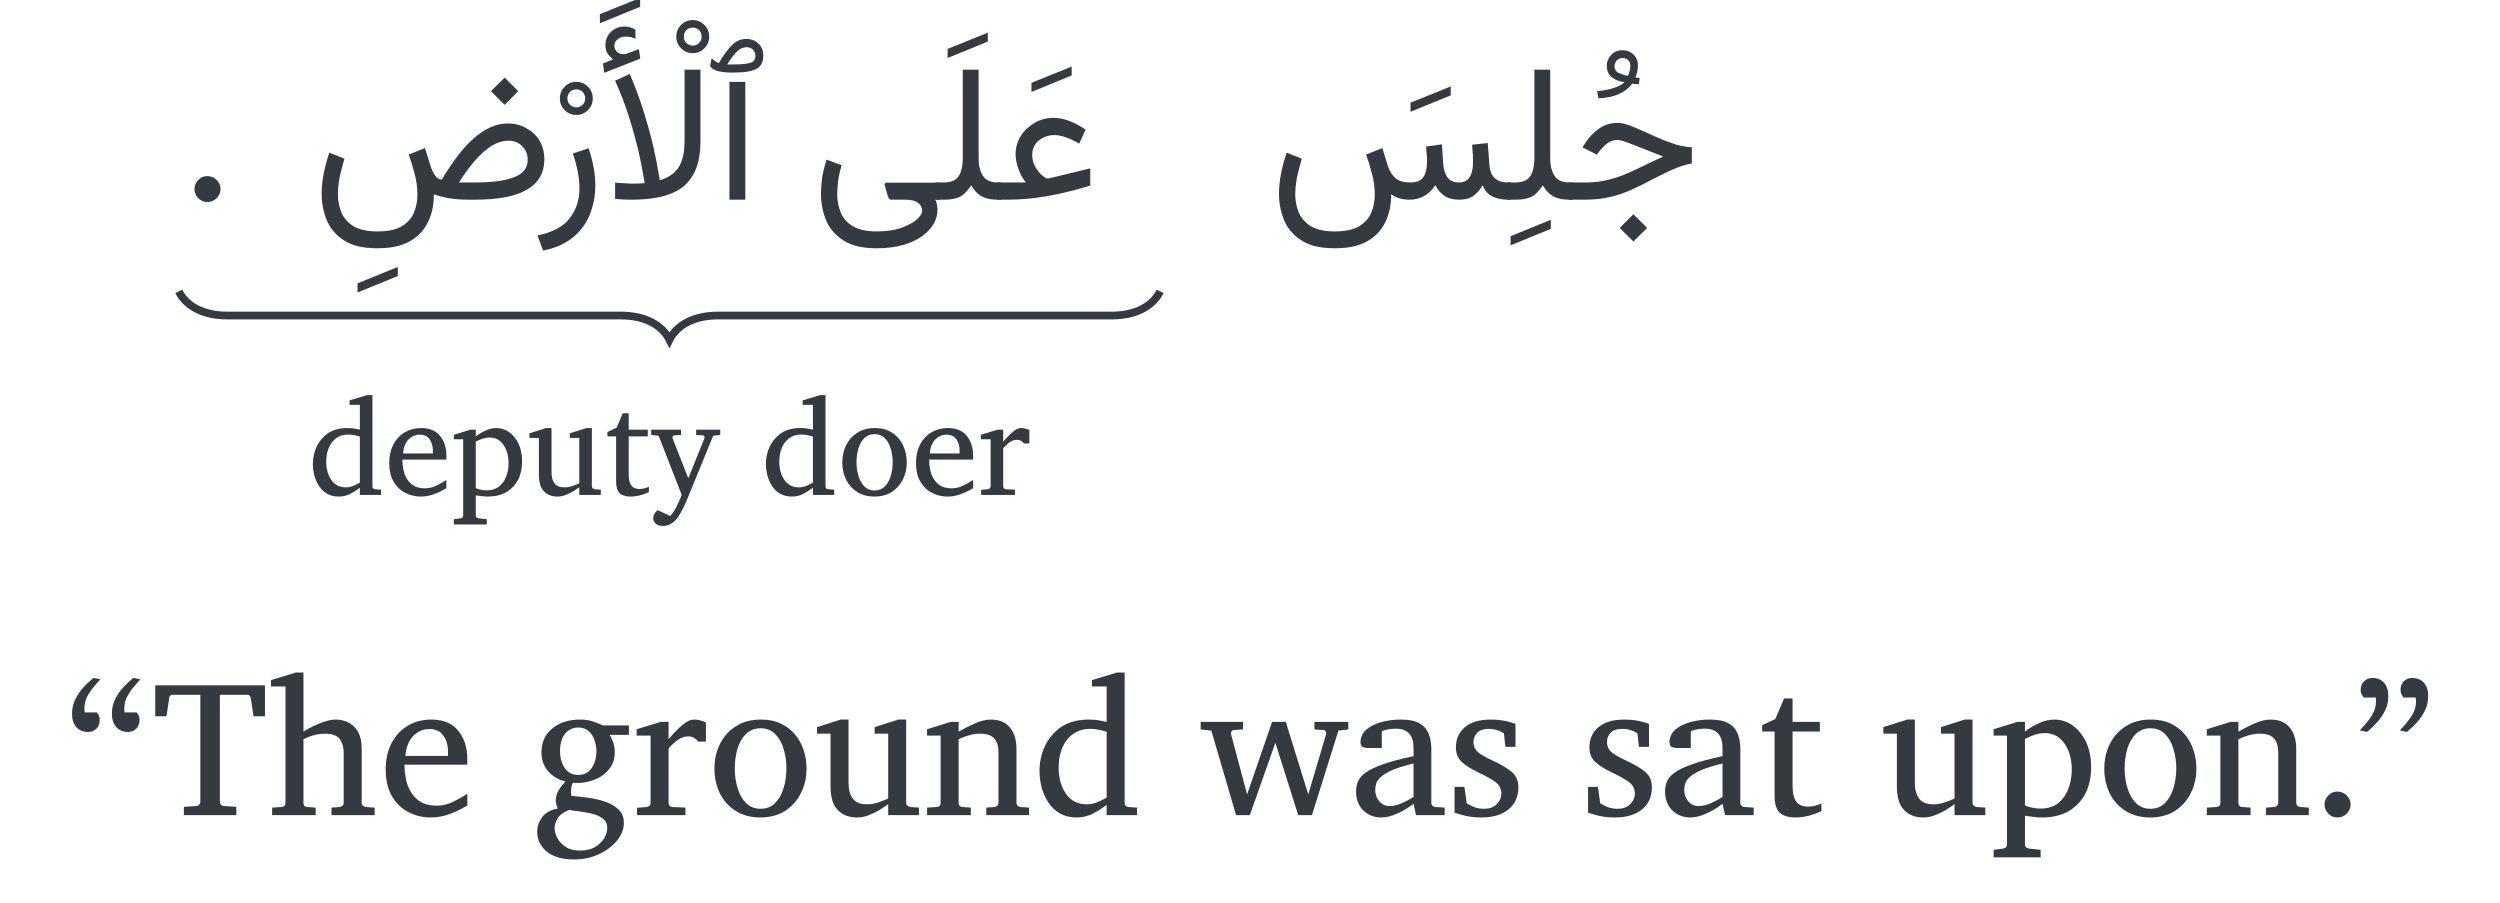
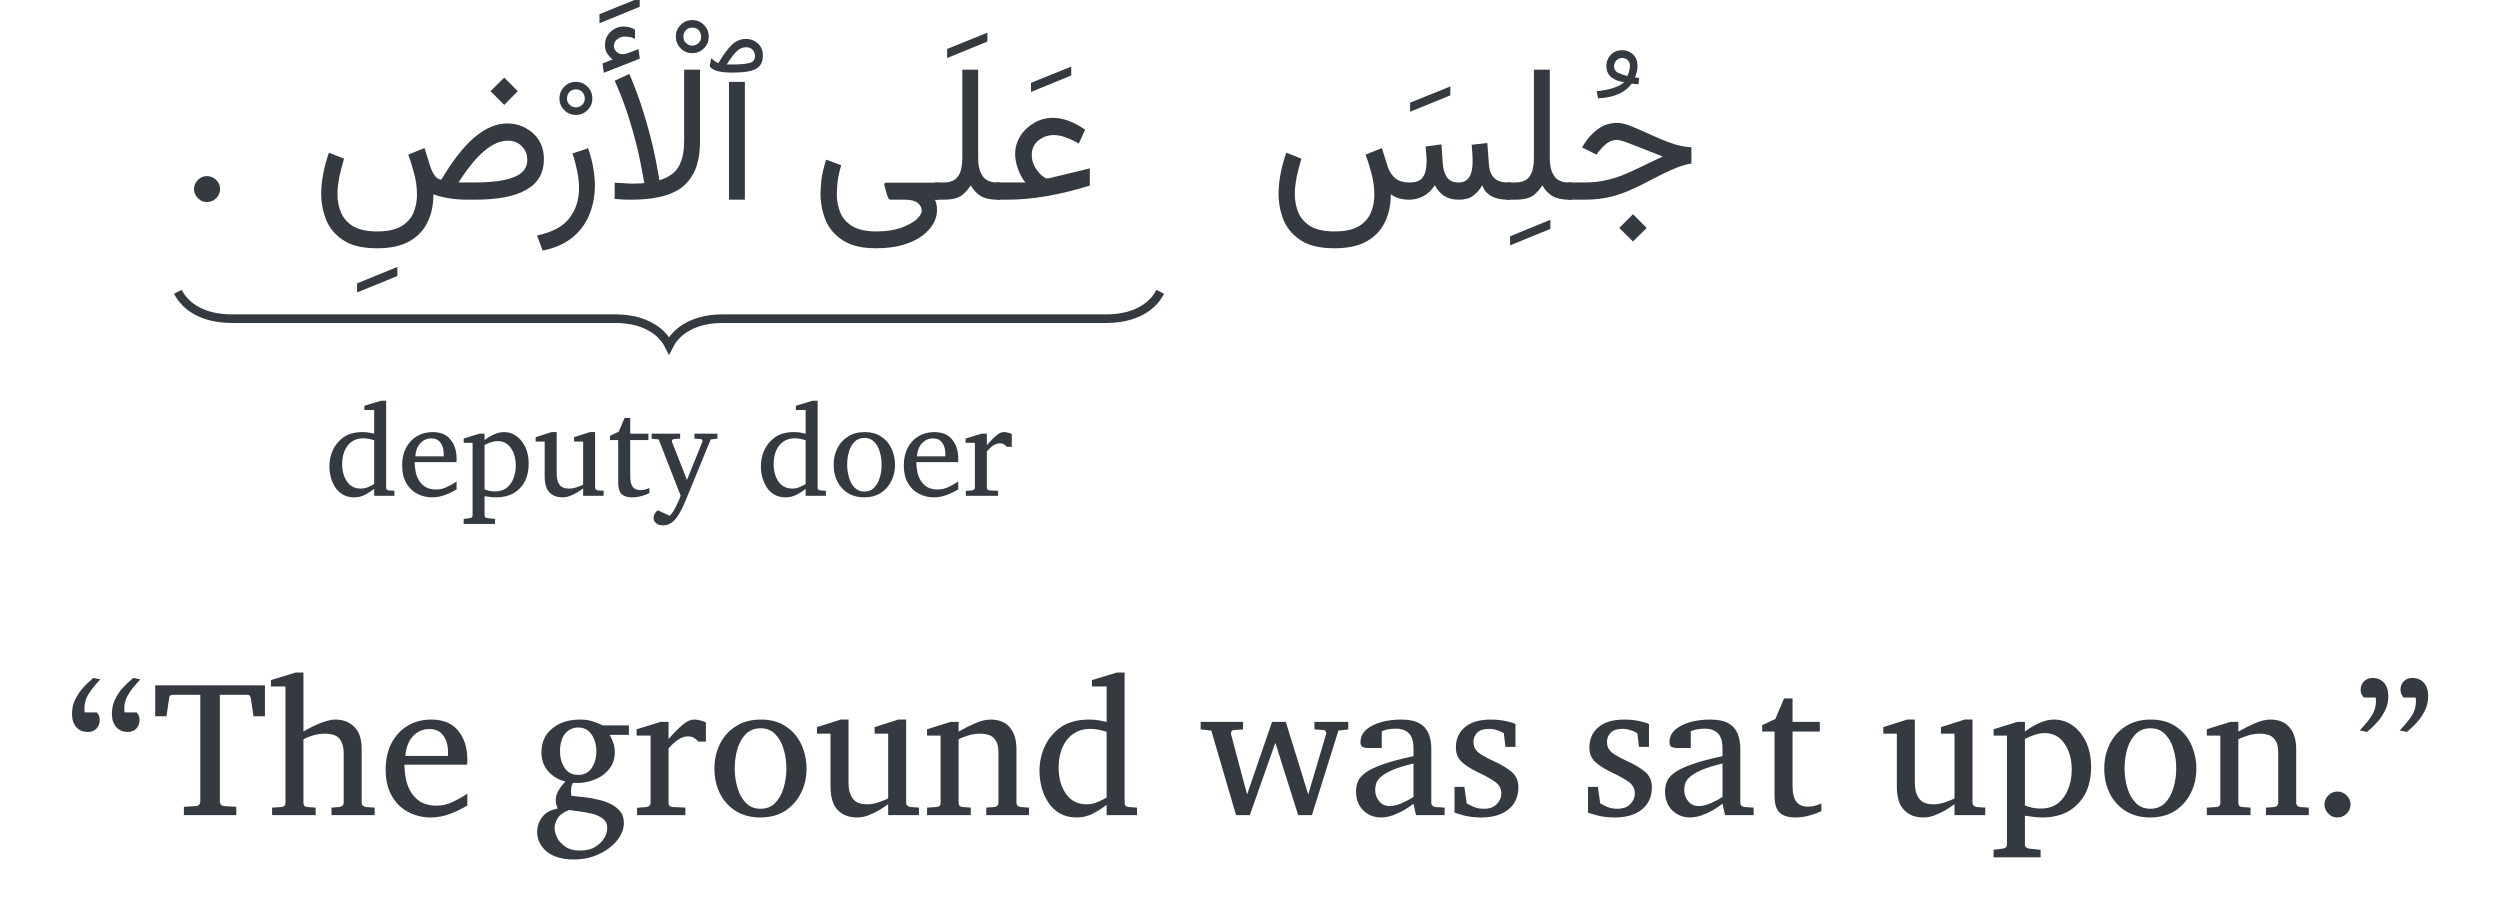
- <svg xmlns="http://www.w3.org/2000/svg" xmlns:xlink="http://www.w3.org/1999/xlink" version="1.1" width="212.391" height="76.712" viewBox="0 0 212.391 76.712">
+ <svg xmlns="http://www.w3.org/2000/svg" xmlns:xlink="http://www.w3.org/1999/xlink" version="1.1" width="212.006" height="76.573" viewBox="0 0 212.006 76.573">
  <defs>
    <path id="font_1_17" d="M.196 .055C.196 .037 .189 .021 .176 .008 .162-.006 .146-.012 .128-.012 .109-.012 .094-.006 .081 .008 .068 .021 .061 .037 .061 .055 .061 .073 .068 .089 .081 .102 .094 .115 .109 .122 .128 .122 .146 .122 .162 .115 .176 .102 .189 .089 .196 .073 .196 .055Z" />
    <path id="font_2_1242" d="M.14 .089C.125 .107 .113 .129 .103 .156 .093 .183 .087 .209 .087 .236 .087 .271 .097 .302 .115 .331 .133 .359 .157 .381 .187 .398 .216 .415 .248 .423 .282 .423 .334 .423 .389 .403 .449 .362L.416 .29C.365 .319 .322 .334 .288 .334 .258 .334 .231 .325 .208 .307 .185 .288 .173 .263 .173 .232 .173 .208 .179 .187 .19 .168 .201 .15 .212 .135 .225 .125 .237 .115 .245 .11 .25 .11 .255 .11 .261 .111 .267 .112L.473 .162V.073C.392 .048 .317 .03 .248 .018 .179 .006 .111 0 .043 0H-.01V.089H.14Z" />
    <path id="font_2_728" d="M.032 .557V.604L.24 .688V.642L.032 .557Z" />
    <path id="font_2_1263" d="M.131 .214V.672H.213V.212C.213 .177 .22 .147 .235 .124 .249 .101 .275 .089 .312 .089H.328V0H.313C.277 0 .248 .006 .226 .019 .205 .032 .188 .05 .175 .074 .164 .058 .153 .045 .142 .034 .131 .023 .118 .014 .101 .009 .084 .003 .061 0 .032 0H-.01V.089H.031C.059 .089 .079 .094 .094 .105 .108 .116 .117 .131 .123 .15 .128 .169 .131 .19 .131 .214Z" />
    <path id="font_2_1282" d="M.336-.251C.266-.251 .21-.239 .168-.213 .126-.187 .095-.153 .076-.11 .058-.067 .048-.02 .048 .031 .048 .053 .05 .078 .053 .107 .057 .136 .065 .169 .077 .207L.155 .178C.145 .145 .139 .116 .136 .091 .134 .066 .132 .045 .132 .028 .132-.007 .139-.039 .151-.068 .163-.097 .184-.12 .214-.138 .244-.155 .285-.164 .336-.164 .385-.164 .427-.158 .462-.146 .497-.133 .524-.119 .543-.103 .561-.086 .571-.071 .571-.057 .571-.042 .564-.028 .551-.017 .537-.006 .515-0 .485-0H.413C.406-0 .401 .002 .398 .008 .396 .014 .393 .021 .39 .03L.377 .077C.377 .08 .377 .082 .379 .085 .381 .087 .383 .088 .388 .088H.659V-0H.639C.644-.01 .647-.02 .648-.028 .65-.037 .65-.046 .65-.056 .65-.077 .644-.099 .632-.122 .619-.145 .6-.167 .574-.186 .548-.206 .515-.221 .476-.233 .437-.245 .39-.251 .336-.251Z" />
    <path id="font_2_781" d="M.157 .609V0H.075V.609H.157M-.025 .69-.017 .731C-.012 .727-.007 .723 0 .717 .007 .712 .014 .708 .02 .706 .046 .75 .07 .782 .091 .802 .112 .821 .136 .831 .162 .831 .188 .831 .209 .822 .226 .806 .242 .79 .25 .77 .25 .745 .25 .713 .239 .69 .216 .677 .194 .664 .154 .657 .098 .657H.086C.057 .657 .033 .66 .014 .665-.005 .671-.018 .679-.025 .69M.097 .699C.139 .699 .168 .702 .185 .708 .201 .713 .209 .725 .209 .743 .209 .756 .205 .766 .197 .775 .189 .783 .178 .788 .164 .788 .146 .788 .13 .781 .116 .768 .101 .754 .084 .731 .063 .699H.097Z" />
    <path id="font_2_1297" d="M.043 .725C.032 .733 .023 .743 .015 .754 .007 .765 .003 .78 .003 .799 .003 .827 .013 .85 .032 .868 .052 .886 .074 .895 .099 .895 .12 .895 .14 .89 .158 .879L.158 .831C.148 .836 .139 .84 .13 .841 .121 .842 .113 .843 .105 .843 .091 .843 .079 .839 .067 .83 .055 .822 .049 .809 .049 .793 .049 .783 .054 .773 .064 .763 .074 .754 .088 .75 .106 .753 .107 .753 .108 .753 .109 .753 .109 .754 .11 .754 .111 .754L.176 .778 .183 .729-.003 .656-.01 .704 .043 .725M.136 0C.123 0 .109 0 .095 .001 .081 .002 .067 .003 .053 .004V.088C.073 .087 .09 .086 .104 .085 .118 .084 .132 .083 .146 .083 .159 .083 .171 .084 .181 .084 .191 .084 .199 .085 .206 .086L.198 .13C.193 .16 .185 .199 .174 .25 .162 .3 .147 .357 .127 .42 .108 .483 .083 .548 .053 .615L.129 .65C.158 .581 .183 .514 .203 .448 .223 .383 .239 .324 .251 .272 .263 .219 .271 .178 .276 .147L.284 .101C.309 .108 .33 .118 .35 .133 .369 .147 .384 .167 .395 .195 .406 .222 .412 .258 .412 .305V.672H.494V.303C.494 .242 .485 .191 .468 .152 .45 .112 .425 .081 .394 .059 .362 .037 .324 .022 .28 .013 .237 .004 .189 0 .136 0Z" />
    <path id="font_2_737" d="M.021 .567C.021 .591 .029 .611 .046 .628 .062 .645 .083 .653 .106 .653 .129 .653 .149 .645 .166 .628 .183 .611 .191 .591 .191 .567 .191 .544 .183 .524 .166 .507 .149 .49 .129 .482 .106 .482 .083 .482 .062 .49 .046 .507 .029 .524 .021 .544 .021 .567M.06 .567C.06 .554 .064 .543 .073 .535 .082 .526 .093 .521 .106 .521 .119 .521 .13 .526 .139 .535 .147 .543 .152 .554 .152 .567 .152 .58 .147 .591 .139 .601 .13 .61 .119 .614 .106 .614 .093 .614 .082 .61 .073 .601 .064 .591 .06 .58 .06 .567Z" />
    <path id="font_2_691" d="M.023-.263-.006-.185C.074-.168 .13-.138 .162-.094 .195-.051 .211-0 .211 .059 .211 .086 .208 .115 .202 .146 .196 .176 .188 .207 .177 .239L.258 .266C.281 .199 .293 .135 .293 .073 .293 .019 .283-.031 .264-.078 .245-.124 .216-.164 .176-.196 .136-.228 .085-.251 .023-.263Z" />
    <path id="font_2_696" d="M.994 .631 1.064 .561 .994 .49 .923 .561 .994 .631M.336-.251C.266-.251 .21-.239 .168-.213 .126-.187 .095-.153 .076-.11 .058-.067 .048-.02 .048 .031 .048 .065 .052 .101 .059 .137 .066 .173 .076 .209 .088 .243L.166 .212C.157 .182 .149 .151 .142 .12 .136 .088 .132 .057 .132 .028 .132-.007 .139-.039 .151-.068 .164-.097 .185-.12 .214-.138 .244-.155 .285-.164 .336-.164 .391-.164 .433-.155 .463-.137 .492-.119 .513-.096 .525-.067 .537-.038 .543-.007 .543 .025 .543 .064 .538 .102 .527 .14 .517 .178 .507 .209 .498 .233L.582 .267 .611 .174C.618 .153 .626 .136 .636 .123 .646 .11 .657 .104 .669 .104 .728 .203 .785 .276 .841 .323 .897 .37 .953 .394 1.009 .394 1.046 .394 1.079 .385 1.107 .369 1.136 .353 1.159 .331 1.175 .304 1.191 .276 1.199 .245 1.199 .21 1.199 .139 1.169 .086 1.109 .052 1.05 .017 .96 0 .839 0H.813C.769 0 .732 .003 .703 .008 .673 .014 .648 .02 .628 .028 .628-.027 .618-.075 .597-.117 .577-.159 .545-.192 .502-.216 .459-.24 .404-.251 .336-.251M1.012 .305C.934 .305 .849 .233 .758 .089H.837C.93 .089 .999 .098 1.045 .117 1.09 .135 1.113 .165 1.113 .205 1.113 .234 1.104 .257 1.085 .276 1.067 .295 1.042 .305 1.012 .305Z" />
    <path id="font_2_731" d="M.028-.247V-.2L.236-.115V-.162L.028-.247Z" />
    <path id="font_2_1198" d="M.325-.075 .396-.146 .325-.216 .254-.146 .325-.075M-.01 .089H.073C.111 .089 .146 .092 .178 .099 .21 .106 .241 .115 .272 .127 .302 .139 .334 .154 .367 .17 .401 .187 .438 .204 .479 .223 .456 .232 .432 .241 .408 .251 .383 .261 .359 .27 .337 .279 .315 .288 .295 .295 .279 .301 .262 .306 .25 .309 .244 .309 .224 .309 .206 .303 .191 .292 .176 .28 .162 .266 .149 .25L.136 .233 .062 .27 .069 .282C.09 .317 .115 .344 .144 .365 .172 .386 .206 .397 .244 .397 .26 .397 .279 .393 .302 .385 .325 .377 .349 .366 .376 .354 .403 .342 .43 .33 .459 .317 .488 .305 .516 .294 .545 .285 .574 .277 .601 .272 .627 .271V.187C.606 .184 .58 .177 .547 .164 .515 .151 .473 .131 .421 .104 .379 .081 .341 .063 .305 .047 .269 .032 .233 .02 .196 .012 .159 .004 .118 0 .072 0H-.01V.089Z" />
    <path id="font_2_730" d="M.225 .522C.218 .522 .212 .523 .207 .523 .202 .524 .196 .524 .19 .525 .157 .479 .099 .453 .016 .449L.009 .486C.042 .489 .071 .495 .096 .503 .121 .511 .139 .521 .151 .533 .128 .535 .107 .542 .088 .556 .069 .569 .059 .59 .059 .618 .059 .639 .067 .658 .082 .674 .097 .69 .117 .698 .14 .698 .163 .698 .182 .69 .197 .676 .213 .661 .22 .641 .22 .617 .22 .599 .216 .579 .207 .557 .212 .556 .219 .556 .229 .555L.225 .522M.168 .565C.172 .573 .175 .582 .177 .591 .18 .6 .181 .609 .181 .617 .181 .629 .177 .639 .17 .646 .162 .654 .153 .658 .142 .658 .129 .658 .119 .653 .111 .645 .103 .636 .099 .626 .099 .616 .099 .599 .106 .588 .119 .581 .133 .575 .149 .569 .168 .565Z" />
    <path id="font_2_1217" d="M.336-.164C.391-.164 .433-.155 .463-.137 .492-.119 .513-.096 .525-.067 .537-.038 .543-.007 .543 .025 .543 .064 .538 .102 .527 .14 .517 .178 .507 .209 .498 .233L.582 .267 .611 .174C.62 .146 .634 .125 .652 .11 .67 .096 .694 .089 .724 .089 .759 .089 .782 .098 .794 .117 .807 .135 .813 .162 .813 .197 .813 .205 .813 .215 .812 .227 .811 .239 .81 .255 .808 .275L.89 .286 .897 .184C.899 .157 .906 .135 .918 .116 .931 .098 .951 .089 .979 .089 1.027 .089 1.051 .125 1.051 .197 1.051 .208 1.05 .221 1.05 .233 1.049 .246 1.048 .263 1.046 .284L1.127 .293 1.135 .184C1.139 .12 1.171 .089 1.232 .089H1.247V0H1.233C1.199 0 1.17 .006 1.147 .019 1.125 .031 1.109 .05 1.101 .075 1.087 .051 1.071 .033 1.053 .02 1.036 .007 1.011 0 .979 0 .948 0 .923 .007 .903 .02 .884 .033 .868 .051 .856 .075 .838 .048 .818 .029 .796 .018 .773 .006 .749 0 .723 0 .702 0 .683 .003 .667 .008 .652 .013 .639 .02 .628 .028 .628-.027 .618-.075 .597-.117 .577-.159 .545-.192 .502-.216 .459-.24 .404-.251 .336-.251 .266-.251 .21-.239 .168-.213 .126-.187 .095-.153 .076-.11 .058-.067 .048-.02 .048 .031 .048 .065 .052 .101 .059 .137 .066 .173 .076 .209 .088 .243L.166 .212C.157 .182 .149 .151 .142 .12 .136 .088 .132 .057 .132 .028 .132-.007 .139-.039 .151-.068 .164-.097 .185-.12 .214-.138 .244-.155 .285-.164 .336-.164Z" />
    <path id="font_1_71" d="M.538 0H.381V.053C.358 .036 .334 .02 .308 .007 .282-.006 .255-.012 .226-.012 .193-.012 .164-.005 .139 .009 .115 .023 .095 .042 .08 .065 .064 .089 .053 .115 .045 .143 .038 .171 .034 .2 .034 .228 .034 .273 .043 .316 .062 .357 .081 .397 .109 .43 .146 .456 .184 .481 .232 .494 .289 .494 .305 .494 .322 .493 .341 .49 .36 .486 .373 .484 .381 .482V.665H.305V.698L.434 .737H.474V.064C.474 .05 .481 .043 .495 .042L.538 .039V0M.381 .091V.431C.372 .434 .36 .437 .343 .441 .326 .444 .311 .446 .296 .446 .246 .446 .207 .427 .177 .391 .148 .354 .133 .306 .133 .245 .133 .191 .146 .146 .171 .11 .196 .074 .232 .056 .278 .056 .298 .056 .317 .06 .335 .068 .352 .075 .368 .083 .381 .091Z" />
    <path id="font_1_72" d="M.266-.012C.226-.012 .188-.003 .153 .015 .117 .033 .089 .06 .067 .097 .045 .134 .034 .18 .034 .236 .034 .288 .044 .333 .064 .372 .085 .411 .112 .441 .148 .462 .183 .483 .224 .494 .269 .494 .331 .494 .378 .475 .409 .436 .44 .398 .456 .349 .456 .289 .456 .286 .456 .281 .456 .276 .456 .271 .456 .266 .455 .261H.131C.131 .236 .134 .211 .139 .185 .144 .16 .153 .137 .166 .117 .179 .096 .196 .08 .217 .067 .239 .055 .266 .049 .298 .049 .326 .049 .354 .055 .382 .069 .409 .082 .434 .096 .456 .111V.05C.428 .033 .398 .018 .365 .006 .333-.006 .3-.012 .266-.012M.136 .306H.356V.328C.356 .361 .348 .389 .332 .411 .316 .434 .292 .445 .259 .445 .226 .445 .198 .432 .175 .408 .152 .383 .139 .349 .136 .306Z" />
    <path id="font_1_83" d="M.525 .248C.525 .196 .515 .15 .495 .111 .474 .072 .445 .042 .408 .02 .37-.001 .325-.012 .272-.012 .257-.012 .242-.011 .228-.009 .213-.007 .198-.005 .183-.003V-.152C.183-.158 .185-.163 .189-.167 .194-.17 .199-.172 .205-.173L.264-.179V-.218H.021V-.179L.069-.173C.083-.171 .09-.164 .09-.152V.411H.021V.444L.144 .482H.183V.432C.206 .45 .23 .464 .257 .476 .283 .488 .309 .494 .334 .494 .368 .494 .4 .484 .429 .464 .458 .443 .481 .415 .499 .378 .516 .341 .525 .298 .525 .248M.425 .234C.425 .268 .42 .3 .409 .329 .398 .357 .383 .38 .362 .398 .341 .415 .316 .424 .285 .424 .268 .424 .251 .421 .232 .415 .214 .408 .198 .402 .183 .394V.05C.21 .039 .237 .034 .264 .034 .301 .034 .331 .044 .355 .062 .378 .081 .396 .106 .407 .136 .419 .167 .425 .199 .425 .234Z" />
    <path id="font_1_88" d="M.547 0H.388V.057C.377 .048 .362 .039 .345 .028 .327 .017 .308 .008 .288-0 .268-.008 .248-.012 .228-.012 .185-.012 .151 .001 .127 .027 .102 .052 .09 .094 .09 .15V.421H.02V.455L.143 .494H.183V.169C.183 .133 .19 .106 .205 .086 .219 .066 .244 .056 .28 .056 .3 .056 .32 .06 .34 .067 .36 .074 .376 .08 .388 .086V.421H.318V.455L.44 .494H.481V.064C.481 .058 .483 .053 .488 .049 .492 .045 .497 .043 .503 .042L.547 .039V0Z" />
    <path id="font_1_87" d="M.333 .021C.32 .014 .3 .007 .275-.001 .25-.008 .224-.012 .198-.012 .161-.012 .134-.003 .116 .014 .099 .032 .091 .061 .091 .1V.432H.027V.465L.095 .497 .14 .603H.184V.482H.325V.432H.184V.153C.184 .113 .191 .085 .204 .069 .217 .052 .237 .044 .264 .044 .278 .044 .292 .046 .305 .05 .317 .054 .327 .057 .333 .061V.021Z" />
    <path id="font_1_92" d="M.52 .443 .468 .437 .276-.031C.272-.042 .265-.057 .256-.077 .247-.097 .237-.117 .224-.138 .212-.159 .199-.177 .185-.191 .173-.203 .16-.212 .145-.219 .131-.226 .115-.229 .098-.229 .074-.229 .056-.223 .044-.212 .031-.2 .025-.187 .025-.172 .025-.15 .036-.13 .057-.112L.151-.155C.162-.144 .173-.129 .184-.11 .195-.091 .205-.071 .214-.051 .223-.031 .23-.014 .235 .001L.065 .437 .01 .443V.482H.231V.443L.183 .44C.178 .44 .173 .437 .17 .433 .166 .428 .166 .424 .168 .418L.284 .123 .403 .418C.405 .423 .405 .428 .402 .433 .399 .437 .395 .44 .389 .44L.342 .443V.482H.52V.443Z" />
    <path id="font_1_82" d="M.51 .24C.51 .193 .5 .15 .48 .112 .461 .074 .433 .044 .398 .021 .362-.001 .32-.012 .271-.012 .222-.012 .181-.001 .145 .021 .11 .043 .082 .073 .063 .111 .044 .149 .034 .192 .034 .24 .034 .288 .044 .331 .063 .369 .083 .408 .11 .438 .146 .46 .182 .483 .225 .494 .274 .494 .324 .494 .366 .483 .401 .46 .437 .437 .463 .407 .482 .368 .5 .33 .51 .287 .51 .24M.406 .241C.406 .278 .401 .312 .391 .343 .382 .375 .367 .4 .347 .42 .328 .439 .303 .449 .273 .449 .242 .449 .217 .439 .197 .42 .177 .4 .163 .375 .153 .343 .144 .312 .139 .278 .139 .241 .139 .205 .144 .171 .154 .139 .163 .108 .178 .082 .198 .062 .217 .043 .242 .033 .272 .033 .303 .033 .328 .043 .347 .062 .367 .082 .382 .108 .391 .139 .401 .171 .406 .205 .406 .241Z" />
    <path id="font_1_85" d="M.381 .38H.342C.336 .387 .328 .394 .32 .399 .311 .405 .3 .407 .288 .407 .272 .407 .256 .402 .239 .391 .222 .38 .205 .364 .188 .345V.064C.188 .05 .195 .043 .209 .042L.275 .039V0H.025V.038L.074 .042C.08 .043 .085 .045 .089 .049 .093 .053 .095 .058 .095 .064V.411H.023V.444L.147 .482H.188V.393C.216 .426 .241 .451 .262 .468 .283 .486 .302 .494 .32 .494 .33 .494 .341 .493 .354 .489 .366 .486 .375 .483 .381 .479V.38Z" />
    <path id="font_1_180" d="M.392 .702C.383 .691 .371 .678 .358 .663 .345 .648 .334 .631 .324 .613 .314 .594 .309 .573 .309 .551 .309 .548 .309 .544 .31 .54 .31 .537 .31 .533 .31 .531H.373L.381 .52C.386 .512 .388 .503 .388 .492 .388 .475 .383 .461 .372 .448 .361 .436 .346 .43 .328 .43 .302 .43 .282 .439 .267 .456 .252 .473 .245 .496 .245 .525 .245 .549 .25 .571 .258 .591 .267 .611 .278 .629 .29 .645 .303 .66 .315 .673 .327 .684 .339 .695 .348 .703 .355 .709L.392 .702M.186 .702C.166 .682 .147 .66 .13 .634 .112 .609 .103 .581 .103 .55 .103 .547 .103 .543 .104 .54 .104 .536 .104 .533 .104 .531H.167L.175 .52C.18 .513 .182 .504 .182 .491 .182 .474 .177 .46 .166 .448 .155 .436 .14 .43 .122 .43 .096 .43 .076 .438 .061 .455 .046 .472 .039 .494 .039 .523 .039 .547 .043 .57 .052 .59 .061 .61 .072 .628 .084 .644 .097 .66 .109 .673 .121 .684 .133 .695 .142 .703 .149 .709L.186 .702Z" />
    <path id="font_1_55" d="M.583 .511H.524L.51 .605C.507 .616 .502 .622 .493 .622H.35V.069C.35 .064 .352 .059 .355 .055 .359 .05 .364 .048 .371 .047L.435 .043V0H.164V.043L.228 .047C.235 .048 .24 .05 .244 .055 .247 .059 .249 .064 .249 .069V.622H.105C.095 .622 .089 .616 .088 .605L.074 .511H.016V.671H.583V.511Z" />
    <path id="font_1_75" d="M.551 0H.328V.039L.369 .042C.375 .043 .38 .045 .385 .049 .389 .053 .391 .058 .391 .064V.322C.391 .35 .384 .374 .371 .393 .357 .412 .331 .421 .292 .421 .274 .421 .255 .418 .235 .413 .215 .407 .197 .4 .183 .392V.064C.183 .05 .19 .043 .203 .042L.246 .039V0H.021V.039L.069 .042C.083 .043 .09 .05 .09 .064V.665H.015V.698L.143 .737H.183V.432C.195 .44 .211 .448 .23 .458 .249 .467 .269 .476 .291 .483 .312 .49 .331 .494 .348 .494 .387 .494 .419 .482 .445 .457 .471 .432 .484 .394 .484 .343V.064C.484 .058 .486 .053 .49 .049 .495 .045 .5 .043 .506 .042L.551 .039V0Z" />
    <path id="font_1_74" d="M.508 .415H.408C.416 .403 .422 .39 .427 .375 .432 .361 .435 .344 .435 .325 .435 .29 .425 .26 .404 .236 .384 .211 .357 .193 .324 .181 .292 .169 .257 .164 .219 .167 .214 .159 .211 .149 .21 .139 .209 .129 .208 .12 .209 .113 .21 .105 .211 .101 .211 .1 .229 .098 .25 .096 .273 .093 .297 .091 .321 .087 .345 .081 .369 .076 .392 .068 .413 .058 .433 .048 .45 .035 .463 .02 .476 .004 .482-.016 .482-.04 .482-.072 .47-.102 .447-.131 .424-.159 .393-.183 .354-.201 .315-.22 .271-.229 .222-.229 .163-.229 .116-.215 .083-.188 .051-.161 .034-.127 .034-.087 .034-.058 .043-.032 .06-.01 .077 .013 .104 .028 .14 .034 .137 .045 .134 .052 .132 .057 .131 .061 .13 .069 .13 .08 .13 .093 .134 .108 .142 .123 .15 .139 .163 .156 .18 .174 .147 .181 .118 .198 .093 .224 .069 .251 .056 .284 .056 .324 .056 .377 .075 .418 .112 .448 .149 .479 .197 .494 .257 .494 .281 .494 .303 .491 .323 .484 .343 .477 .36 .47 .373 .464H.508V.415M.34 .331C.34 .352 .336 .372 .329 .391 .322 .409 .312 .424 .298 .436 .284 .447 .267 .453 .247 .453 .219 .453 .196 .442 .178 .421 .161 .399 .152 .369 .152 .33 .152 .297 .16 .268 .176 .244 .192 .22 .215 .208 .247 .208 .277 .208 .3 .22 .316 .244 .332 .268 .34 .297 .34 .331M.396-.067C.396-.046 .389-.03 .374-.019 .36-.007 .342 .001 .32 .007 .299 .012 .277 .016 .255 .019 .234 .021 .215 .024 .2 .027 .171 .016 .151 .002 .14-.016 .129-.034 .124-.051 .124-.067 .124-.083 .129-.1 .138-.118 .147-.136 .162-.151 .181-.164 .2-.177 .225-.183 .255-.183 .287-.183 .313-.177 .334-.164 .355-.151 .37-.136 .381-.118 .391-.1 .396-.083 .396-.067Z" />
    <path id="font_1_81" d="M.547 0H.326V.039L.368 .042C.374 .043 .379 .045 .383 .049 .387 .053 .389 .058 .389 .064V.324C.389 .356 .382 .38 .367 .396 .353 .413 .328 .421 .293 .421 .274 .421 .255 .418 .237 .413 .218 .407 .2 .401 .183 .392V.064C.183 .05 .19 .043 .204 .042L.246 .039V0H.02V.039L.069 .042C.083 .043 .09 .05 .09 .064V.411H.02V.444L.142 .482H.183V.432C.211 .448 .24 .462 .269 .475 .299 .488 .325 .494 .348 .494 .392 .494 .425 .481 .448 .453 .471 .426 .482 .388 .482 .34V.064C.482 .058 .484 .053 .488 .049 .492 .045 .497 .043 .503 .042L.547 .039V0Z" />
    <path id="font_1_90" d="M.773 .443 .722 .437 .585 0H.514L.396 .374 .264 0H.193L.065 .437 .01 .443V.482H.229V.443L.182 .44C.177 .44 .172 .437 .169 .433 .167 .428 .166 .424 .167 .418L.25 .107 .379 .482H.45L.566 .107 .658 .418C.66 .423 .659 .428 .656 .433 .654 .437 .65 .44 .644 .44L.598 .443V.482H.773V.443Z" />
    <path id="font_1_68" d="M.492 0H.344L.331 .059C.318 .049 .303 .038 .284 .027 .265 .016 .245 .007 .224-.001 .203-.008 .183-.012 .164-.012 .128-.012 .097-0 .072 .024 .047 .048 .034 .081 .034 .123 .034 .142 .038 .159 .044 .175 .051 .191 .064 .206 .084 .22 .104 .235 .134 .249 .174 .263 .213 .277 .266 .291 .331 .305 .331 .307 .331 .313 .331 .322 .331 .331 .331 .34 .331 .348 .331 .414 .3 .447 .238 .447 .221 .447 .206 .445 .193 .442 .181 .439 .172 .436 .167 .434V.347H.094C.085 .347 .077 .349 .069 .352 .061 .356 .057 .364 .057 .376 .057 .403 .068 .426 .088 .443 .109 .461 .136 .473 .168 .482 .2 .49 .232 .494 .265 .494 .306 .494 .339 .488 .361 .475 .384 .462 .4 .444 .409 .422 .418 .399 .423 .373 .423 .344V.064C.423 .058 .425 .053 .429 .049 .433 .045 .438 .042 .444 .042L.492 .039V0M.331 .094V.267C.286 .256 .25 .245 .224 .234 .197 .222 .178 .211 .165 .2 .152 .189 .143 .177 .139 .166 .135 .154 .133 .142 .133 .13 .133 .109 .139 .09 .153 .073 .166 .056 .184 .047 .208 .047 .228 .047 .249 .052 .273 .063 .297 .074 .316 .084 .331 .094Z" />
    <path id="font_1_86" d="M.349 .353H.297L.289 .423C.282 .428 .271 .434 .257 .438 .243 .443 .229 .446 .213 .446 .186 .446 .165 .44 .152 .427 .139 .414 .132 .398 .132 .379 .132 .364 .135 .351 .142 .341 .149 .33 .16 .32 .177 .31 .193 .3 .215 .289 .243 .276 .278 .26 .307 .242 .33 .223 .352 .204 .364 .178 .364 .145 .364 .096 .347 .057 .313 .03 .279 .002 .232-.012 .173-.012 .142-.012 .114-.009 .088-.003 .062 .004 .044 .009 .034 .013V.146H.085L.097 .061C.107 .055 .12 .048 .135 .042 .149 .036 .167 .033 .186 .033 .215 .033 .237 .041 .252 .057 .268 .073 .276 .091 .276 .111 .276 .137 .265 .157 .244 .172 .223 .187 .193 .204 .154 .222 .117 .24 .089 .258 .07 .276 .051 .295 .041 .319 .041 .349 .041 .394 .057 .429 .088 .455 .119 .481 .164 .494 .221 .494 .25 .494 .277 .491 .3 .486 .323 .481 .339 .476 .349 .471V.353Z" />
    <path id="font_1_181" d="M.414 .616C.414 .592 .41 .569 .401 .549 .392 .529 .381 .511 .369 .495 .356 .479 .344 .466 .332 .455 .32 .444 .311 .436 .304 .43L.267 .438C.287 .458 .306 .481 .324 .506 .342 .531 .351 .559 .351 .59 .351 .593 .351 .597 .35 .6 .349 .603 .349 .606 .349 .608H.286L.279 .619C.274 .627 .271 .637 .271 .649 .271 .666 .277 .681 .288 .692 .299 .703 .313 .709 .331 .709 .356 .709 .377 .701 .392 .684 .407 .667 .414 .645 .414 .616M.208 .615C.208 .591 .204 .569 .195 .549 .186 .529 .175 .511 .163 .495 .15 .48 .138 .466 .126 .455 .114 .444 .105 .436 .098 .43L.061 .438C.07 .449 .082 .462 .095 .477 .108 .492 .119 .508 .129 .527 .139 .545 .144 .566 .144 .588 .144 .591 .144 .595 .144 .599 .143 .603 .143 .606 .143 .608H.08L.073 .62C.067 .627 .065 .637 .065 .648 .065 .665 .071 .68 .082 .691 .093 .703 .108 .709 .126 .709 .152 .709 .172 .7 .187 .683 .201 .666 .208 .644 .208 .615Z" />
  </defs>
-   <use data-text="." xlink:href="#font_1_17" transform="matrix(16.43836,0,0,-16.43836,15.51495,16.9653)" fill="#343a40" />
-   <use data-text="ع" xlink:href="#font_2_1242" transform="matrix(16.43836,0,0,-16.43836,84.8496,16.9653)" fill="#343a40" />
-   <use data-text="َ" xlink:href="#font_2_728" transform="matrix(16.43836,0,0,-16.43836,87.10165,16.9653)" fill="#343a40" />
-   <use data-text="ل" xlink:href="#font_2_1263" transform="matrix(16.43836,0,0,-16.43836,79.63863,16.9653)" fill="#343a40" />
-   <use data-text="َ" xlink:href="#font_2_728" transform="matrix(16.43836,0,0,-16.43836,79.97715,14.0844)" fill="#343a40" />
-   <use data-text="ى" xlink:href="#font_2_1282" transform="matrix(16.43836,0,0,-16.43836,68.9568,16.9653)" fill="#343a40" />
-   <use data-text="ٱ" xlink:href="#font_2_781" transform="matrix(16.43836,0,0,-16.43836,60.73761,16.9653)" fill="#343a40" />
-   <use data-text="ﻷ" xlink:href="#font_2_1297" transform="matrix(16.43836,0,0,-16.43836,51.38595,16.9653)" fill="#343a40" />
-   <use data-text="ْ" xlink:href="#font_2_737" transform="matrix(16.43836,0,0,-16.43836,57.1098,12.43935)" fill="#343a40" />
-   <use data-text="َ" xlink:href="#font_2_728" transform="matrix(16.43836,0,0,-16.43836,50.43885,11.13091)" fill="#343a40" />
-   <use data-text="ر" xlink:href="#font_2_691" transform="matrix(16.43836,0,0,-16.43836,45.75945,16.9653)" fill="#343a40" />
-   <use data-text="ْ" xlink:href="#font_2_737" transform="matrix(16.43836,0,0,-16.43836,47.2197,17.688)" fill="#343a40" />
-   <use data-text="ض" xlink:href="#font_2_696" transform="matrix(16.43836,0,0,-16.43836,26.5353,16.9653)" fill="#343a40" />
-   <use data-text="ِ" xlink:href="#font_2_731" transform="matrix(16.43836,0,0,-16.43836,29.9145,20.7867)" fill="#343a40" />
-   <use data-text="ج" xlink:href="#font_2_1198" transform="matrix(16.43836,0,0,-16.43836,133.4256,16.9653)" fill="#343a40" />
-   <use data-text="ُ" xlink:href="#font_2_730" transform="matrix(16.43836,0,0,-16.43836,135.536,15.7377)" fill="#343a40" />
-   <use data-text="ل" xlink:href="#font_2_1263" transform="matrix(16.43836,0,0,-16.43836,128.2001,16.9653)" fill="#343a40" />
-   <use data-text="ِ" xlink:href="#font_2_731" transform="matrix(16.43836,0,0,-16.43836,127.8717,16.7805)" fill="#343a40" />
-   <use data-text="س" xlink:href="#font_2_1217" transform="matrix(16.43836,0,0,-16.43836,107.8688,16.9653)" fill="#343a40" />
-   <use data-text="َ" xlink:href="#font_2_728" transform="matrix(16.43836,0,0,-16.43836,119.3066,18.6516)" fill="#343a40" />
-   <path transform="matrix(1.65,0,0,-1.65,15.51495,16.9653)" stroke-width=".399" stroke-linecap="butt" stroke-miterlimit="10" stroke-linejoin="miter" fill="none" stroke="#343a40" d="M-.199-4.72C.174-5.467 1.046-5.965 2.291-5.965H22.577C23.822-5.965 24.694-6.464 25.067-7.211 25.441-6.464 26.313-5.965 27.558-5.965H47.843C49.089-5.965 49.961-5.467 50.334-4.72" />
-   <use data-text="d" xlink:href="#font_1_71" transform="matrix(11.50685,0,0,-11.50685,26.18715,42.0486)" fill="#343a40" />
-   <use data-text="e" xlink:href="#font_1_72" transform="matrix(11.50685,0,0,-11.50685,32.67702,42.0486)" fill="#343a40" />
-   <use data-text="p" xlink:href="#font_1_83" transform="matrix(11.50685,0,0,-11.50685,38.31538,42.0486)" fill="#343a40" />
-   <use data-text="u" xlink:href="#font_1_88" transform="matrix(11.50685,0,0,-11.50685,44.74771,42.0486)" fill="#343a40" />
-   <use data-text="t" xlink:href="#font_1_87" transform="matrix(11.50685,0,0,-11.50685,51.29511,42.0486)" fill="#343a40" />
-   <use data-text="y" xlink:href="#font_1_92" transform="matrix(11.50685,0,0,-11.50685,55.20744,42.0486)" fill="#343a40" />
-   <use data-text="d" xlink:href="#font_1_71" transform="matrix(11.50685,0,0,-11.50685,64.67758,42.0486)" fill="#343a40" />
-   <use data-text="o" xlink:href="#font_1_82" transform="matrix(11.50685,0,0,-11.50685,71.16744,42.0486)" fill="#343a40" />
-   <use data-text="e" xlink:href="#font_1_72" transform="matrix(11.50685,0,0,-11.50685,77.42717,42.0486)" fill="#343a40" />
-   <use data-text="r" xlink:href="#font_1_85" transform="matrix(11.50685,0,0,-11.50685,83.06552,42.0486)" fill="#343a40" />
-   <use data-text="“" xlink:href="#font_1_180" transform="matrix(16.43836,0,0,-16.43836,5.479651,69.25215)" fill="#343a40" />
-   <use data-text="T" xlink:href="#font_1_55" transform="matrix(16.43836,0,0,-16.43836,12.92623,69.25215)" fill="#343a40" />
-   <use data-text="h" xlink:href="#font_1_75" transform="matrix(16.43836,0,0,-16.43836,22.7728,69.25215)" fill="#343a40" />
-   <use data-text="e" xlink:href="#font_1_72" transform="matrix(16.43836,0,0,-16.43836,32.20842,69.25215)" fill="#343a40" />
-   <use data-text="g" xlink:href="#font_1_74" transform="matrix(16.43836,0,0,-16.43836,45.07965,69.25215)" fill="#343a40" />
-   <use data-text="r" xlink:href="#font_1_85" transform="matrix(16.43836,0,0,-16.43836,53.70978,69.25215)" fill="#343a40" />
-   <use data-text="o" xlink:href="#font_1_82" transform="matrix(16.43836,0,0,-16.43836,60.13718,69.25215)" fill="#343a40" />
-   <use data-text="u" xlink:href="#font_1_88" transform="matrix(16.43836,0,0,-16.43836,69.07965,69.25215)" fill="#343a40" />
-   <use data-text="n" xlink:href="#font_1_81" transform="matrix(16.43836,0,0,-16.43836,78.43308,69.25215)" fill="#343a40" />
-   <use data-text="d" xlink:href="#font_1_71" transform="matrix(16.43836,0,0,-16.43836,87.75363,69.25215)" fill="#343a40" />
-   <use data-text="w" xlink:href="#font_1_90" transform="matrix(16.43836,0,0,-16.43836,101.8413,69.25215)" fill="#343a40" />
-   <use data-text="a" xlink:href="#font_1_68" transform="matrix(16.43836,0,0,-16.43836,114.6468,69.25215)" fill="#343a40" />
-   <use data-text="s" xlink:href="#font_1_86" transform="matrix(16.43836,0,0,-16.43836,123.0139,69.25215)" fill="#343a40" />
-   <use data-text="s" xlink:href="#font_1_86" transform="matrix(16.43836,0,0,-16.43836,134.3564,69.25215)" fill="#343a40" />
-   <use data-text="a" xlink:href="#font_1_68" transform="matrix(16.43836,0,0,-16.43836,140.8988,69.25215)" fill="#343a40" />
-   <use data-text="t" xlink:href="#font_1_87" transform="matrix(16.43836,0,0,-16.43836,149.266,69.25215)" fill="#343a40" />
-   <use data-text="u" xlink:href="#font_1_88" transform="matrix(16.43836,0,0,-16.43836,159.6714,69.25215)" fill="#343a40" />
-   <use data-text="p" xlink:href="#font_1_83" transform="matrix(16.43836,0,0,-16.43836,169.0249,69.25215)" fill="#343a40" />
-   <use data-text="o" xlink:href="#font_1_82" transform="matrix(16.43836,0,0,-16.43836,178.2139,69.25215)" fill="#343a40" />
-   <use data-text="n" xlink:href="#font_1_81" transform="matrix(16.43836,0,0,-16.43836,187.1564,69.25215)" fill="#343a40" />
-   <use data-text="." xlink:href="#font_1_17" transform="matrix(16.43836,0,0,-16.43836,196.4769,69.25215)" fill="#343a40" />
-   <use data-text="”" xlink:href="#font_1_181" transform="matrix(16.43836,0,0,-16.43836,199.4851,69.25215)" fill="#343a40" />
+   <use data-text="." xlink:href="#font_1_17" transform="matrix(16.40848,0,0,-16.40848,15.45069,16.93482)" fill="#343a40" />
+   <use data-text="ع" xlink:href="#font_2_1242" transform="matrix(16.40848,0,0,-16.40848,84.65764,16.93482)" fill="#343a40" />
+   <use data-text="َ" xlink:href="#font_2_728" transform="matrix(16.40848,0,0,-16.40848,86.9056,16.93482)" fill="#343a40" />
+   <use data-text="ل" xlink:href="#font_2_1263" transform="matrix(16.40848,0,0,-16.40848,79.45615,16.93482)" fill="#343a40" />
+   <use data-text="َ" xlink:href="#font_2_728" transform="matrix(16.40848,0,0,-16.40848,79.79532,14.05989)" fill="#343a40" />
+   <use data-text="ى" xlink:href="#font_2_1282" transform="matrix(16.40848,0,0,-16.40848,68.79519,16.93482)" fill="#343a40" />
+   <use data-text="ٱ" xlink:href="#font_2_781" transform="matrix(16.40848,0,0,-16.40848,60.59095,16.93482)" fill="#343a40" />
+   <use data-text="ﻷ" xlink:href="#font_2_1297" transform="matrix(16.40848,0,0,-16.40848,51.25648,16.93482)" fill="#343a40" />
+   <use data-text="ْ" xlink:href="#font_2_737" transform="matrix(16.40848,0,0,-16.40848,56.96974,12.41656)" fill="#343a40" />
+   <use data-text="َ" xlink:href="#font_2_728" transform="matrix(16.40848,0,0,-16.40848,50.31036,11.10993)" fill="#343a40" />
+   <use data-text="ر" xlink:href="#font_2_691" transform="matrix(16.40848,0,0,-16.40848,45.6402,16.93482)" fill="#343a40" />
+   <use data-text="ْ" xlink:href="#font_2_737" transform="matrix(16.40848,0,0,-16.40848,47.09871,17.65584)" fill="#343a40" />
+   <use data-text="ض" xlink:href="#font_2_696" transform="matrix(16.40848,0,0,-16.40848,26.45082,16.93482)" fill="#343a40" />
+   <use data-text="ِ" xlink:href="#font_2_731" transform="matrix(16.40848,0,0,-16.40848,29.82351,20.74854)" fill="#343a40" />
+   <use data-text="ج" xlink:href="#font_2_1198" transform="matrix(16.40848,0,0,-16.40848,133.1472,16.93482)" fill="#343a40" />
+   <use data-text="ُ" xlink:href="#font_2_730" transform="matrix(16.40848,0,0,-16.40848,135.2535,15.70872)" fill="#343a40" />
+   <use data-text="ل" xlink:href="#font_2_1263" transform="matrix(16.40848,0,0,-16.40848,127.9298,16.93482)" fill="#343a40" />
+   <use data-text="ِ" xlink:href="#font_2_731" transform="matrix(16.40848,0,0,-16.40848,127.6022,16.75182)" fill="#343a40" />
+   <use data-text="س" xlink:href="#font_2_1217" transform="matrix(16.40848,0,0,-16.40848,107.6369,16.93482)" fill="#343a40" />
+   <use data-text="َ" xlink:href="#font_2_728" transform="matrix(16.40848,0,0,-16.40848,119.0543,18.61842)" fill="#343a40" />
+   <path transform="matrix(1.83,0,0,-1.83,15.45069,16.93482)" stroke-width=".399" stroke-linecap="butt" stroke-miterlimit="10" stroke-linejoin="miter" fill="none" stroke="#343a40" d="M-.199-4.268C.174-5.015 1.046-5.513 2.291-5.513H20.07C21.315-5.513 22.187-6.012 22.561-6.759 22.934-6.012 23.806-5.513 25.051-5.513H42.83C44.075-5.513 44.947-5.015 45.321-4.268" />
+   <use data-text="d" xlink:href="#font_1_71" transform="matrix(10.93897,0,0,-10.93897,27.56163,42.04608)" fill="#343a40" />
+   <use data-text="e" xlink:href="#font_1_72" transform="matrix(10.93897,0,0,-10.93897,33.73121,42.04608)" fill="#343a40" />
+   <use data-text="p" xlink:href="#font_1_83" transform="matrix(10.93897,0,0,-10.93897,39.09131,42.04608)" fill="#343a40" />
+   <use data-text="u" xlink:href="#font_1_88" transform="matrix(10.93897,0,0,-10.93897,45.20619,42.04608)" fill="#343a40" />
+   <use data-text="t" xlink:href="#font_1_87" transform="matrix(10.93897,0,0,-10.93897,51.43047,42.04608)" fill="#343a40" />
+   <use data-text="y" xlink:href="#font_1_92" transform="matrix(10.93897,0,0,-10.93897,55.14972,42.04608)" fill="#343a40" />
+   <use data-text="d" xlink:href="#font_1_71" transform="matrix(10.93897,0,0,-10.93897,64.15249,42.04608)" fill="#343a40" />
+   <use data-text="o" xlink:href="#font_1_82" transform="matrix(10.93897,0,0,-10.93897,70.32208,42.04608)" fill="#343a40" />
+   <use data-text="e" xlink:href="#font_1_72" transform="matrix(10.93897,0,0,-10.93897,76.27287,42.04608)" fill="#343a40" />
+   <use data-text="r" xlink:href="#font_1_85" transform="matrix(10.93897,0,0,-10.93897,81.63297,42.04608)" fill="#343a40" />
+   <use data-text="“" xlink:href="#font_1_180" transform="matrix(16.40848,0,0,-16.40848,5.468041,69.12642)" fill="#343a40" />
+   <use data-text="T" xlink:href="#font_1_55" transform="matrix(16.40848,0,0,-16.40848,12.90108,69.12642)" fill="#343a40" />
+   <use data-text="h" xlink:href="#font_1_75" transform="matrix(16.40848,0,0,-16.40848,22.72976,69.12642)" fill="#343a40" />
+   <use data-text="e" xlink:href="#font_1_72" transform="matrix(16.40848,0,0,-16.40848,32.14822,69.12642)" fill="#343a40" />
+   <use data-text="g" xlink:href="#font_1_74" transform="matrix(16.40848,0,0,-16.40848,44.99606,69.12642)" fill="#343a40" />
+   <use data-text="r" xlink:href="#font_1_85" transform="matrix(16.40848,0,0,-16.40848,53.61051,69.12642)" fill="#343a40" />
+   <use data-text="o" xlink:href="#font_1_82" transform="matrix(16.40848,0,0,-16.40848,60.02623,69.12642)" fill="#343a40" />
+   <use data-text="u" xlink:href="#font_1_88" transform="matrix(16.40848,0,0,-16.40848,68.95244,69.12642)" fill="#343a40" />
+   <use data-text="n" xlink:href="#font_1_81" transform="matrix(16.40848,0,0,-16.40848,78.28887,69.12642)" fill="#343a40" />
+   <use data-text="d" xlink:href="#font_1_71" transform="matrix(16.40848,0,0,-16.40848,87.59248,69.12642)" fill="#343a40" />
+   <use data-text="w" xlink:href="#font_1_90" transform="matrix(16.40848,0,0,-16.40848,101.6545,69.12642)" fill="#343a40" />
+   <use data-text="a" xlink:href="#font_1_68" transform="matrix(16.40848,0,0,-16.40848,114.4367,69.12642)" fill="#343a40" />
+   <use data-text="s" xlink:href="#font_1_86" transform="matrix(16.40848,0,0,-16.40848,122.7887,69.12642)" fill="#343a40" />
+   <use data-text="s" xlink:href="#font_1_86" transform="matrix(16.40848,0,0,-16.40848,134.1105,69.12642)" fill="#343a40" />
+   <use data-text="a" xlink:href="#font_1_68" transform="matrix(16.40848,0,0,-16.40848,140.6411,69.12642)" fill="#343a40" />
+   <use data-text="t" xlink:href="#font_1_87" transform="matrix(16.40848,0,0,-16.40848,148.993,69.12642)" fill="#343a40" />
+   <use data-text="u" xlink:href="#font_1_88" transform="matrix(16.40848,0,0,-16.40848,159.3796,69.12642)" fill="#343a40" />
+   <use data-text="p" xlink:href="#font_1_83" transform="matrix(16.40848,0,0,-16.40848,168.716,69.12642)" fill="#343a40" />
+   <use data-text="o" xlink:href="#font_1_82" transform="matrix(16.40848,0,0,-16.40848,177.8883,69.12642)" fill="#343a40" />
+   <use data-text="n" xlink:href="#font_1_81" transform="matrix(16.40848,0,0,-16.40848,186.8145,69.12642)" fill="#343a40" />
+   <use data-text="." xlink:href="#font_1_17" transform="matrix(16.40848,0,0,-16.40848,196.1181,69.12642)" fill="#343a40" />
+   <use data-text="”" xlink:href="#font_1_181" transform="matrix(16.40848,0,0,-16.40848,199.1209,69.12642)" fill="#343a40" />
</svg>
